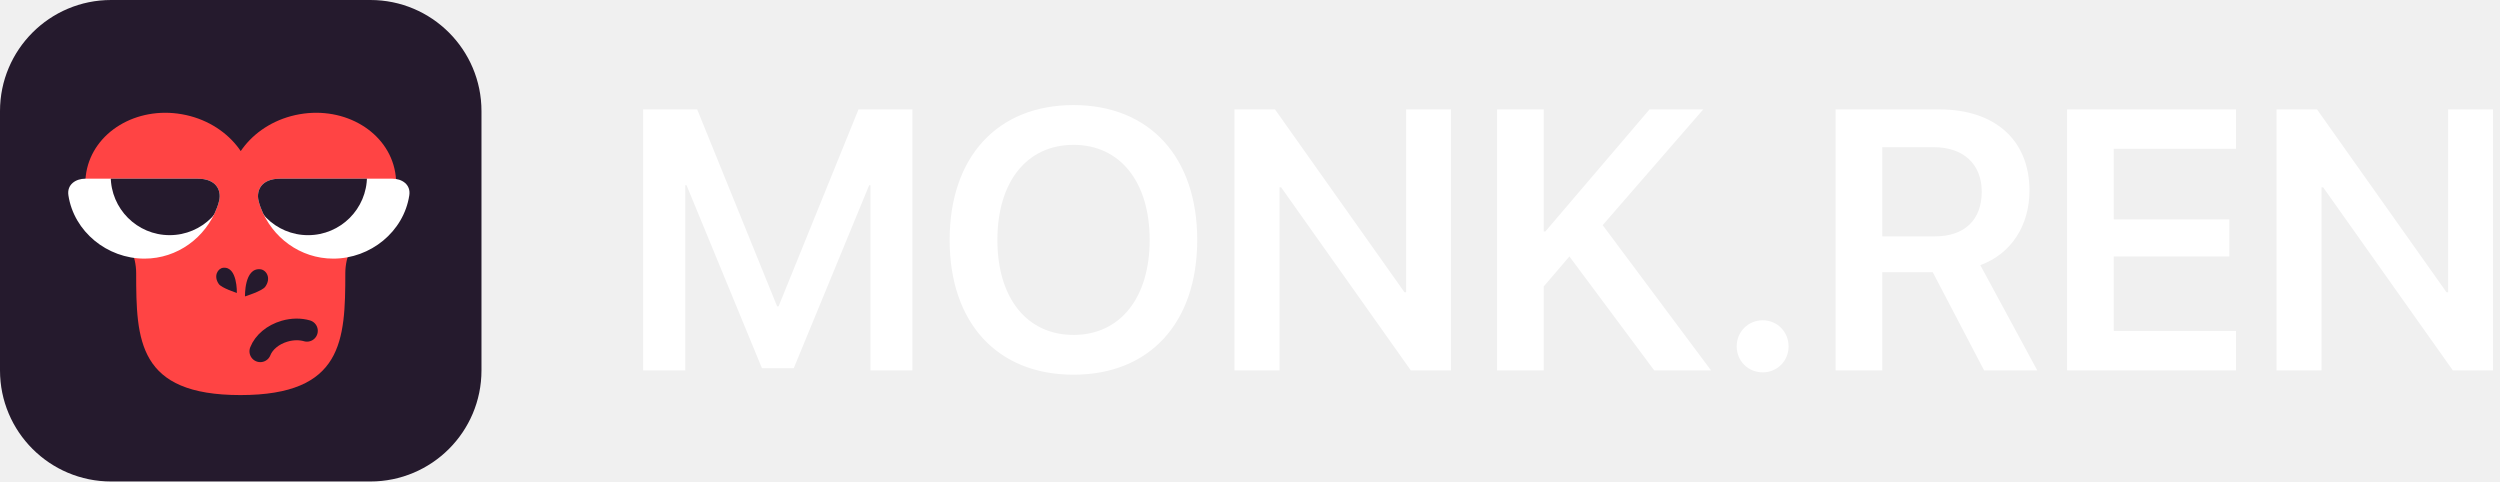
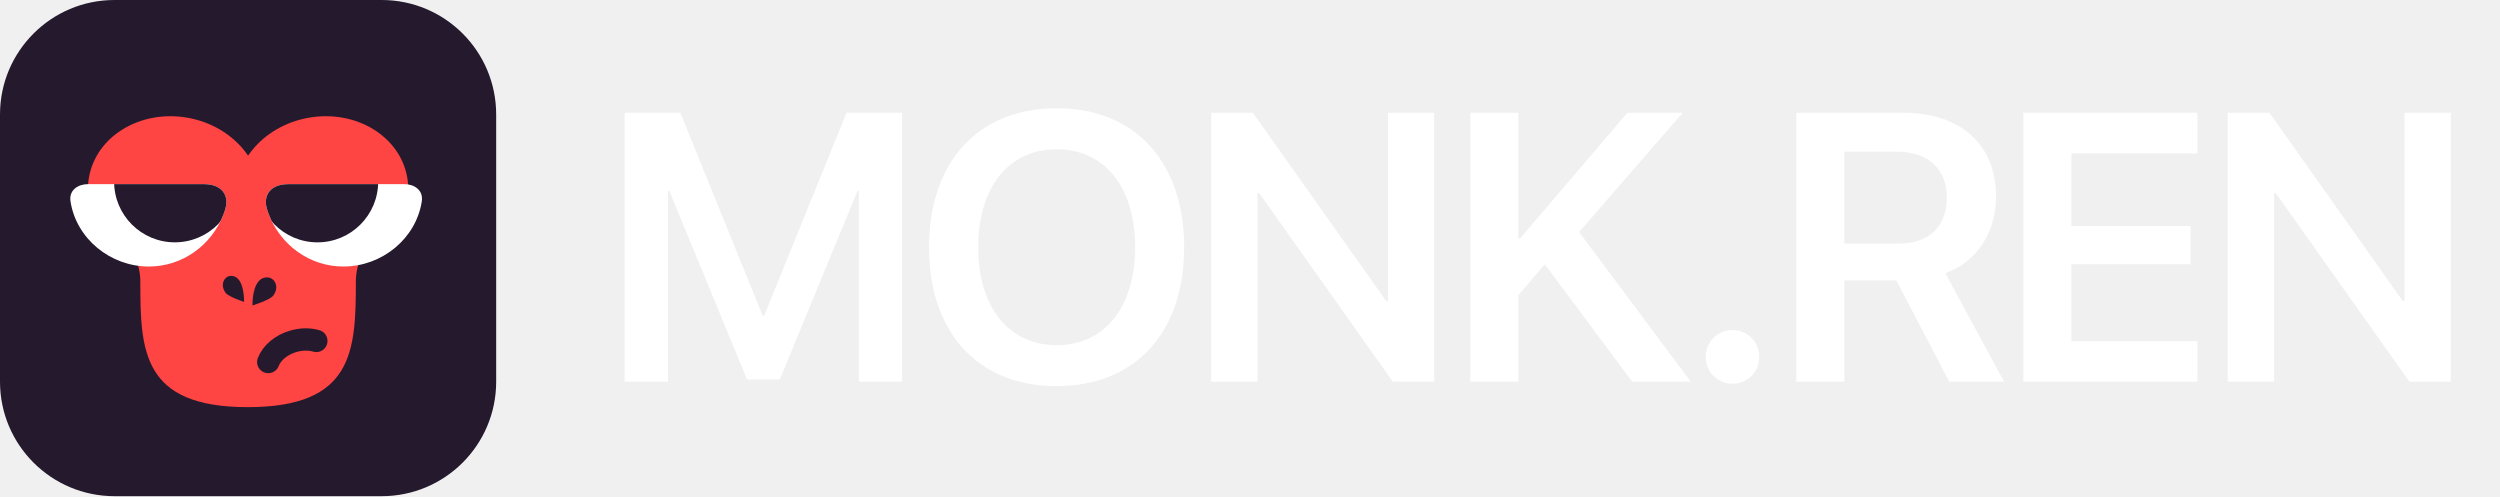
- <svg xmlns="http://www.w3.org/2000/svg" width="135" height="26" viewBox="0 0 135 26" fill="none">
+ <svg xmlns="http://www.w3.org/2000/svg" width="131" height="26" viewBox="0 0 131 26" fill="none">
  <g clip-path="url(#clip0_613_7747)">
-     <path d="M49.27 20H47.004V10H46.936L42.863 19.883H41.145L37.072 10H37.004V20H34.729V5.908H37.648L41.965 16.543H42.043L46.359 5.908H49.27V20ZM57.971 5.674C62.072 5.674 64.65 8.477 64.65 12.959C64.65 17.441 62.072 20.234 57.971 20.234C53.859 20.234 51.281 17.441 51.281 12.959C51.281 8.477 53.859 5.674 57.971 5.674ZM57.971 7.822C55.451 7.822 53.859 9.814 53.859 12.959C53.859 16.094 55.451 18.086 57.971 18.086C60.481 18.086 62.082 16.094 62.082 12.959C62.082 9.814 60.481 7.822 57.971 7.822ZM69.094 20H66.662V5.908H68.85L75.842 15.781H75.93V5.908H78.352V20H76.184L69.182 10.117H69.094V20ZM83.361 20H80.842V5.908H83.361V12.5H83.449L89.074 5.908H91.975L86.545 12.158L92.395 20H89.328L84.748 13.848L83.361 15.469V20ZM95.188 20.107C94.397 20.107 93.781 19.492 93.781 18.701C93.781 17.92 94.397 17.295 95.188 17.295C95.969 17.295 96.584 17.92 96.584 18.701C96.584 19.492 95.969 20.107 95.188 20.107ZM101.643 7.949V12.764H104.484C106.086 12.764 107.014 11.875 107.014 10.352C107.014 8.867 106.027 7.949 104.436 7.949H101.643ZM101.643 14.697V20H99.123V5.908H104.719C107.766 5.908 109.592 7.598 109.592 10.293C109.592 12.158 108.615 13.711 106.936 14.316L110.012 20H107.141L104.367 14.697H101.643ZM120.744 17.871V20H111.623V5.908H120.744V8.037H114.143V11.846H120.383V13.848H114.143V17.871H120.744ZM125.363 20H122.932V5.908H125.119L132.111 15.781H132.199V5.908H134.621V20H132.453L125.451 10.117H125.363V20Z" fill="white" />
+     <path d="M47.27 20H45.004V10H44.936L40.863 19.883H39.145L35.072 10H35.004V20H32.729V5.908H35.648L39.965 16.543H40.043L44.359 5.908H47.27V20ZM55.371 5.674C59.472 5.674 62.05 8.477 62.05 12.959C62.05 17.441 59.472 20.234 55.371 20.234C51.26 20.234 48.681 17.441 48.681 12.959C48.681 8.477 51.26 5.674 55.371 5.674ZM55.371 7.822C52.851 7.822 51.26 9.814 51.26 12.959C51.26 16.094 52.851 18.086 55.371 18.086C57.881 18.086 59.482 16.094 59.482 12.959C59.482 9.814 57.881 7.822 55.371 7.822ZM65.894 20H63.462V5.908H65.65L72.642 15.781H72.73V5.908H75.152V20H72.984L65.982 10.117H65.894V20ZM79.561 20H77.042V5.908H79.561V12.5H79.649L85.274 5.908H88.175L82.745 12.158L88.595 20H85.528L80.948 13.848L79.561 15.469V20ZM90.788 20.107C89.997 20.107 89.381 19.492 89.381 18.701C89.381 17.92 89.997 17.295 90.788 17.295C91.569 17.295 92.184 17.92 92.184 18.701C92.184 19.492 91.569 20.107 90.788 20.107ZM96.643 7.949V12.764H99.484C101.086 12.764 102.014 11.875 102.014 10.352C102.014 8.867 101.027 7.949 99.436 7.949H96.643ZM96.643 14.697V20H94.123V5.908H99.719C102.766 5.908 104.592 7.598 104.592 10.293C104.592 12.158 103.615 13.711 101.936 14.316L105.012 20H102.141L99.367 14.697H96.643ZM115.144 17.871V20H106.023V5.908H115.144V8.037H108.543V11.846H114.783V13.848H108.543V17.871H115.144ZM119.163 20H116.732V5.908H118.919L125.911 15.781H125.999V5.908H128.421V20H126.253L119.251 10.117H119.163V20Z" fill="white" />
    <rect width="26" height="26" rx="6" fill="#251A2D" />
    <mask id="mask0_613_7747" style="mask-type:luminance" maskUnits="userSpaceOnUse" x="0" y="0" width="26" height="26">
      <rect width="26" height="26" fill="white" />
    </mask>
    <g mask="url(#mask0_613_7747)">
      <ellipse cx="16.863" cy="10.086" rx="4.545" ry="3.977" transform="rotate(-10 16.863 10.0856)" fill="#FF4444" />
      <ellipse cx="9.137" cy="10.086" rx="4.545" ry="3.977" transform="rotate(10 9.13697 10.0856)" fill="#FF4444" />
      <path d="M18.647 14.744C18.647 18.383 18.525 21.334 12.984 21.334C7.443 21.334 7.353 18.383 7.353 14.744C7.353 11.104 0.293 8.154 12.984 8.154C25.675 8.154 18.647 11.104 18.647 14.744Z" fill="#FF4444" />
      <path fill-rule="evenodd" clip-rule="evenodd" d="M13.23 16.006C13.23 16.006 13.183 14.45 14.058 14.54C14.382 14.573 14.663 15.018 14.321 15.487C14.15 15.721 13.23 16.006 13.23 16.006Z" fill="#251A2D" />
      <path fill-rule="evenodd" clip-rule="evenodd" d="M12.79 15.819C12.79 15.819 12.831 14.377 12.051 14.46C11.762 14.491 11.511 14.904 11.816 15.338C11.969 15.555 12.79 15.819 12.79 15.819Z" fill="#251A2D" />
      <path d="M16.576 17.864C16.22 17.762 15.8 17.76 15.376 17.882C14.73 18.067 14.242 18.492 14.056 18.97" stroke="#251A2D" stroke-width="1.17" stroke-linecap="round" stroke-linejoin="round" />
      <path fill-rule="evenodd" clip-rule="evenodd" d="M14.078 11.213C14.687 12.824 16.211 13.966 17.994 13.966C20.013 13.966 21.802 12.507 22.102 10.549C22.193 9.952 21.691 9.649 21.19 9.649C19.809 9.649 17.59 9.649 15.13 9.649C14.088 9.649 13.85 10.295 13.955 10.808C13.988 10.967 14.036 11.102 14.078 11.213Z" fill="white" />
      <mask id="mask1_613_7747" style="mask-type:luminance" maskUnits="userSpaceOnUse" x="13" y="9" width="10" height="5">
        <path fill-rule="evenodd" clip-rule="evenodd" d="M14.078 11.213C14.687 12.824 16.211 13.966 17.994 13.966C20.013 13.966 21.802 12.507 22.102 10.549C22.193 9.952 21.691 9.649 21.19 9.649C19.809 9.649 17.59 9.649 15.13 9.649C14.088 9.649 13.85 10.295 13.955 10.808C13.988 10.967 14.036 11.102 14.078 11.213Z" fill="white" />
      </mask>
      <g mask="url(#mask1_613_7747)">
        <circle cx="16.636" cy="9.518" r="3.181" fill="#251A2D" />
      </g>
      <path fill-rule="evenodd" clip-rule="evenodd" d="M11.718 11.213C11.109 12.824 9.585 13.966 7.802 13.966C5.783 13.966 3.994 12.507 3.694 10.549C3.603 9.952 4.105 9.649 4.606 9.649C5.987 9.649 8.206 9.649 10.666 9.649C11.708 9.649 11.946 10.295 11.841 10.808C11.808 10.967 11.76 11.102 11.718 11.213Z" fill="white" />
      <mask id="mask2_613_7747" style="mask-type:luminance" maskUnits="userSpaceOnUse" x="3" y="9" width="9" height="5">
        <path fill-rule="evenodd" clip-rule="evenodd" d="M11.718 11.213C11.109 12.824 9.585 13.966 7.802 13.966C5.783 13.966 3.994 12.507 3.694 10.549C3.603 9.952 4.105 9.649 4.606 9.649C5.987 9.649 8.206 9.649 10.666 9.649C11.708 9.649 11.946 10.295 11.841 10.808C11.808 10.967 11.76 11.102 11.718 11.213Z" fill="white" />
      </mask>
      <g mask="url(#mask2_613_7747)">
        <circle cx="3.181" cy="3.181" r="3.181" transform="matrix(-1 0 0 1 12.3416 6.33621)" fill="#251A2D" />
      </g>
    </g>
  </g>
  <defs>
    <clipPath id="clip0_613_7747">
-       <rect width="135" height="26" fill="white" />
+       <rect width="130.488" height="26" fill="white" />
    </clipPath>
  </defs>
</svg>
